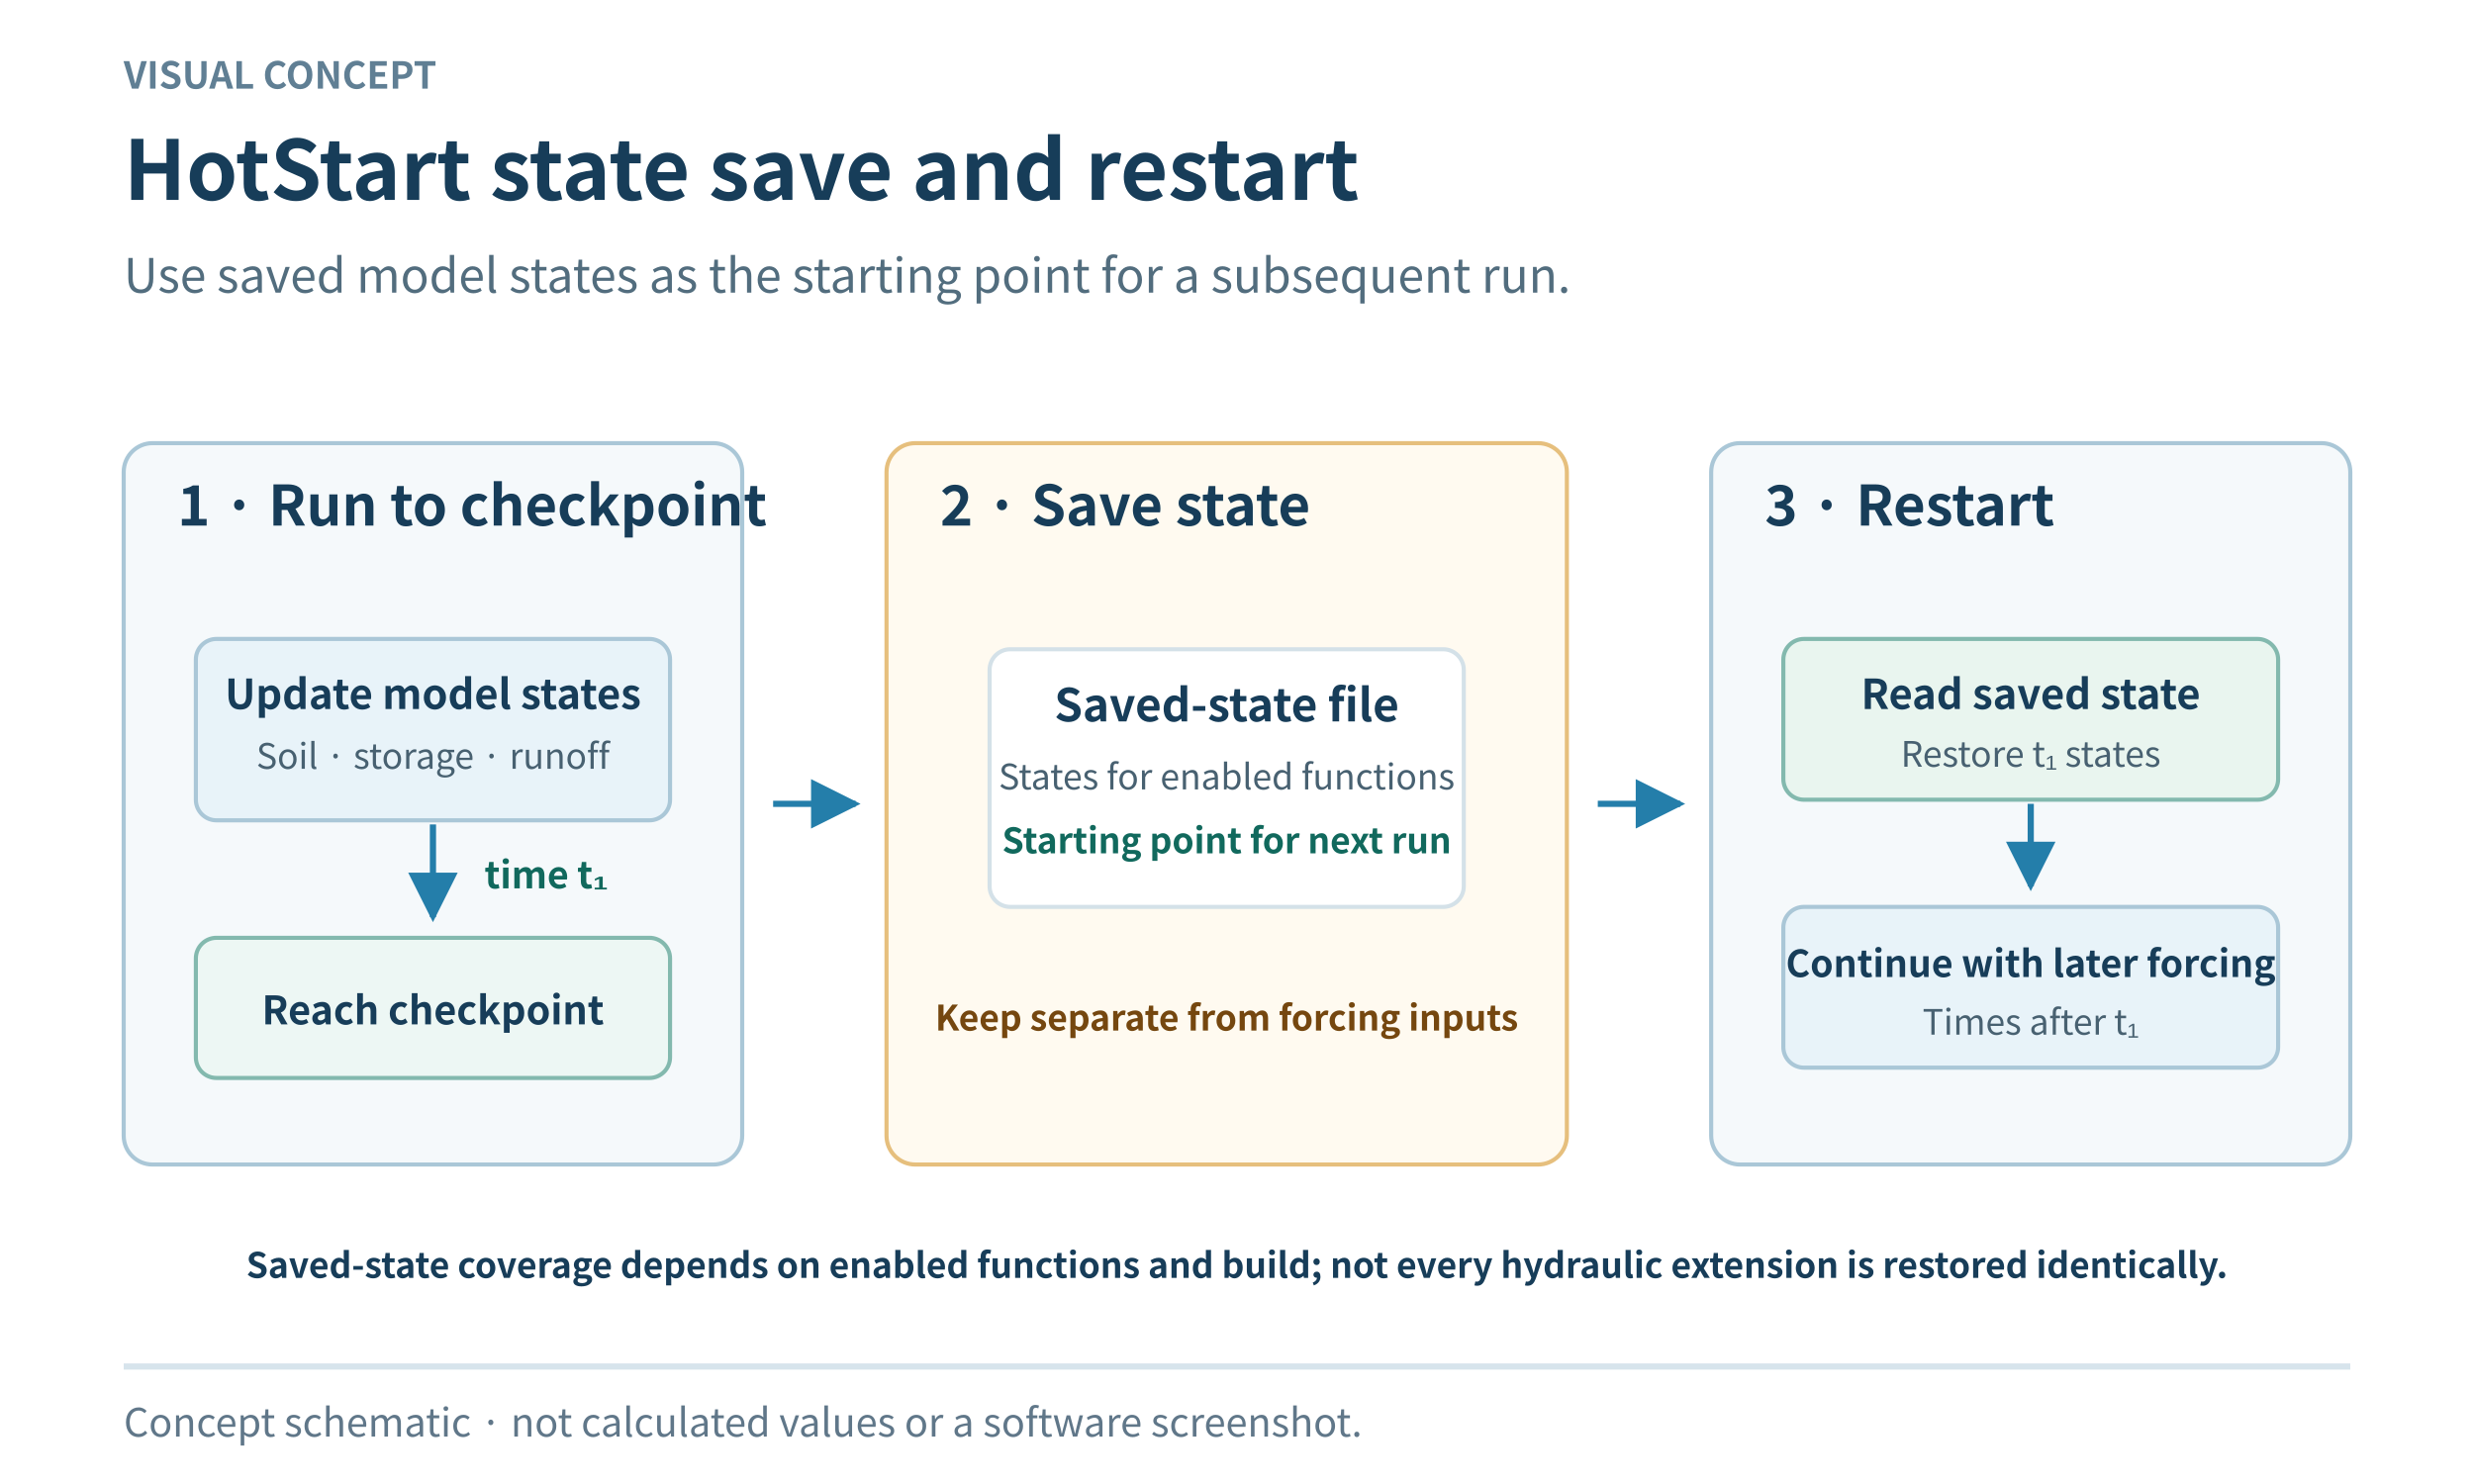
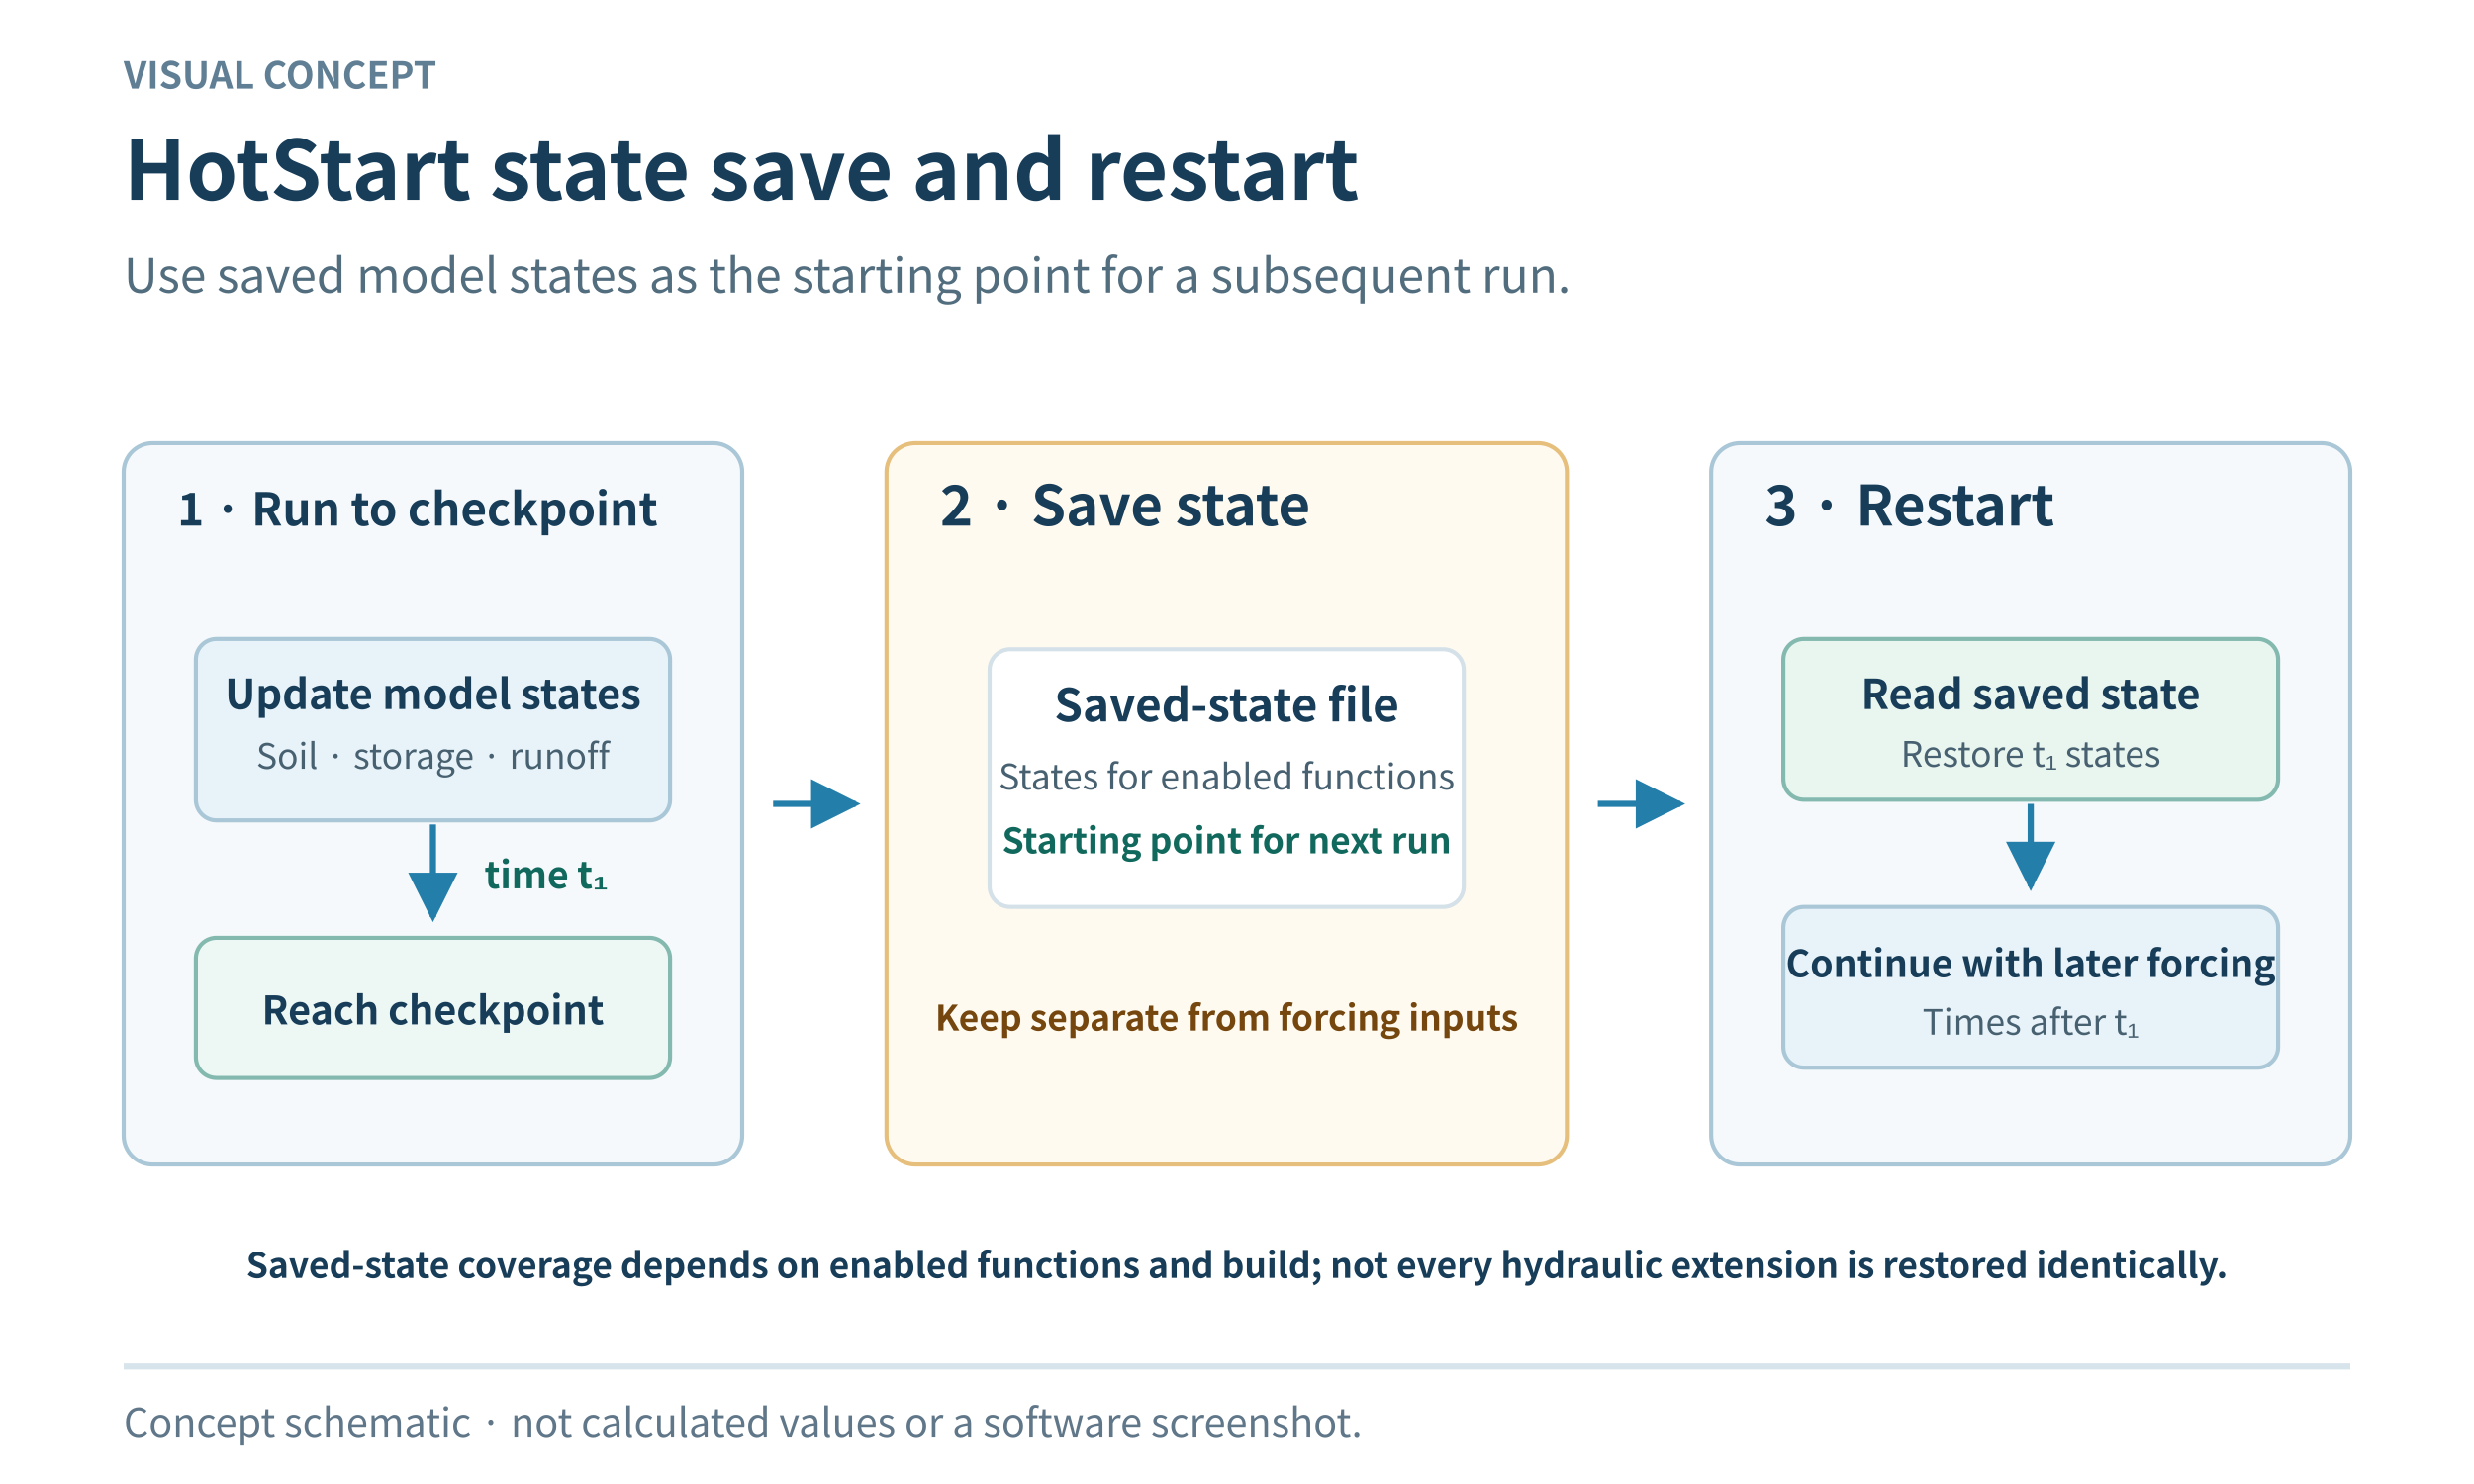
<svg xmlns="http://www.w3.org/2000/svg" width="1200" height="720" viewBox="0 0 1200 720" role="img" aria-labelledby="title desc">
  <defs>
    <marker id="arrow" viewBox="0 0 10 10" refX="9" refY="5" markerWidth="8" markerHeight="8" orient="auto-start-reverse">
      <path d="M0 0 10 5 0 10Z" fill="#247eaa" />
    </marker>
    <pattern id="missing" width="12" height="12" patternUnits="userSpaceOnUse">
      <path d="M-3 3 3-3 M0 12 12 0 M9 15 15 9" stroke="#b2bdc5" stroke-width="2" />
    </pattern>
  </defs>
  <rect width="1200" height="720" fill="#fff" />
  <g font-family="Noto Sans CJK KR,Noto Sans KR,Malgun Gothic,Arial,sans-serif">
    <text x="60" y="43" font-size="18" font-weight="600" text-anchor="start" fill="#607f94">VISUAL CONCEPT</text>
    <text x="60" y="97" font-size="40" font-weight="700" text-anchor="start" fill="#173d59">HotStart state save and restart</text>
    <text x="60" y="142" font-size="23" font-weight="400" text-anchor="start" fill="#526d7e">Use saved model states as the starting point for a subsequent run.</text>
    <rect x="60" y="215" width="300" height="350" rx="14" fill="#f5f9fb" stroke="#aac7d7" stroke-width="2" />
-     <text x="86" y="255" font-size="27" font-weight="700" text-anchor="start" fill="#173d59">1 · Run to checkpoint</text>
+     <text x="86" y="255" font-size="22" font-weight="700" text-anchor="start" fill="#173d59">1 · Run to checkpoint</text>
    <rect x="95" y="310" width="230" height="88" rx="10" fill="#e8f3f9" stroke="#aac7d7" stroke-width="2" />
    <text x="210" y="344" font-size="20" font-weight="700" text-anchor="middle" fill="#173d59">Update model states</text>
    <text x="210" y="373" font-size="17" font-weight="500" text-anchor="middle" fill="#486171">Soil · storage · runoff</text>
    <path d="M210 400V445" fill="none" stroke="#247eaa" stroke-width="3" marker-end="url(#arrow)" />
    <text x="235" y="431" font-size="18" font-weight="700" text-anchor="start" fill="#11695d">time t₁</text>
    <rect x="95" y="455" width="230" height="68" rx="10" fill="#edf7f4" stroke="#83b9ae" stroke-width="2" />
    <text x="210" y="497" font-size="19" font-weight="700" text-anchor="middle" fill="#173d59">Reach checkpoint</text>
    <line x1="375" y1="390" x2="415" y2="390" stroke="#247eaa" stroke-width="3" marker-end="url(#arrow)" />
    <rect x="430" y="215" width="330" height="350" rx="14" fill="#fffaf0" stroke="#e6bf7d" stroke-width="2" />
    <text x="456" y="255" font-size="27" font-weight="700" text-anchor="start" fill="#173d59">2 · Save state</text>
    <rect x="480" y="315" width="230" height="125" rx="10" fill="#fff" stroke="#d4e1e8" stroke-width="2" />
    <text x="595" y="350" font-size="22" font-weight="700" text-anchor="middle" fill="#173d59">Saved-state file</text>
    <text x="595" y="383" font-size="17" font-weight="500" text-anchor="middle" fill="#486171">States for enabled functions</text>
    <text x="595" y="414" font-size="17" font-weight="600" text-anchor="middle" fill="#11695d">Starting point for next run</text>
    <text x="595" y="500" font-size="17" font-weight="600" text-anchor="middle" fill="#75470f">Keep separate from forcing inputs</text>
    <line x1="775" y1="390" x2="815" y2="390" stroke="#247eaa" stroke-width="3" marker-end="url(#arrow)" />
    <rect x="830" y="215" width="310" height="350" rx="14" fill="#f5f9fb" stroke="#aac7d7" stroke-width="2" />
    <text x="856" y="255" font-size="27" font-weight="700" text-anchor="start" fill="#173d59">3 · Restart</text>
    <rect x="865" y="310" width="240" height="78" rx="10" fill="#e9f5ef" stroke="#83b9ae" stroke-width="2" />
    <text x="985" y="344" font-size="20" font-weight="700" text-anchor="middle" fill="#173d59">Read saved state</text>
    <text x="985" y="372" font-size="17" font-weight="500" text-anchor="middle" fill="#486171">Restore t₁ states</text>
    <path d="M985 390V430" fill="none" stroke="#247eaa" stroke-width="3" marker-end="url(#arrow)" />
    <rect x="865" y="440" width="240" height="78" rx="10" fill="#e8f3f9" stroke="#aac7d7" stroke-width="2" />
    <text x="985" y="474" font-size="18" font-weight="700" text-anchor="middle" fill="#173d59">Continue with later forcing</text>
    <text x="985" y="502" font-size="17" font-weight="500" text-anchor="middle" fill="#486171">Times after t₁</text>
    <text x="600" y="620" font-size="17" font-weight="600" text-anchor="middle" fill="#173d59">Saved-state coverage depends on enabled functions and build; not every hydraulic extension is restored identically.</text>
    <line x1="60" y1="663" x2="1140" y2="663" stroke="#d7e4ec" stroke-width="3" />
    <text x="60" y="697" font-size="19" font-weight="400" text-anchor="start" fill="#607789">Concept schematic · not calculated values or a software screenshot.</text>
  </g>
</svg>
